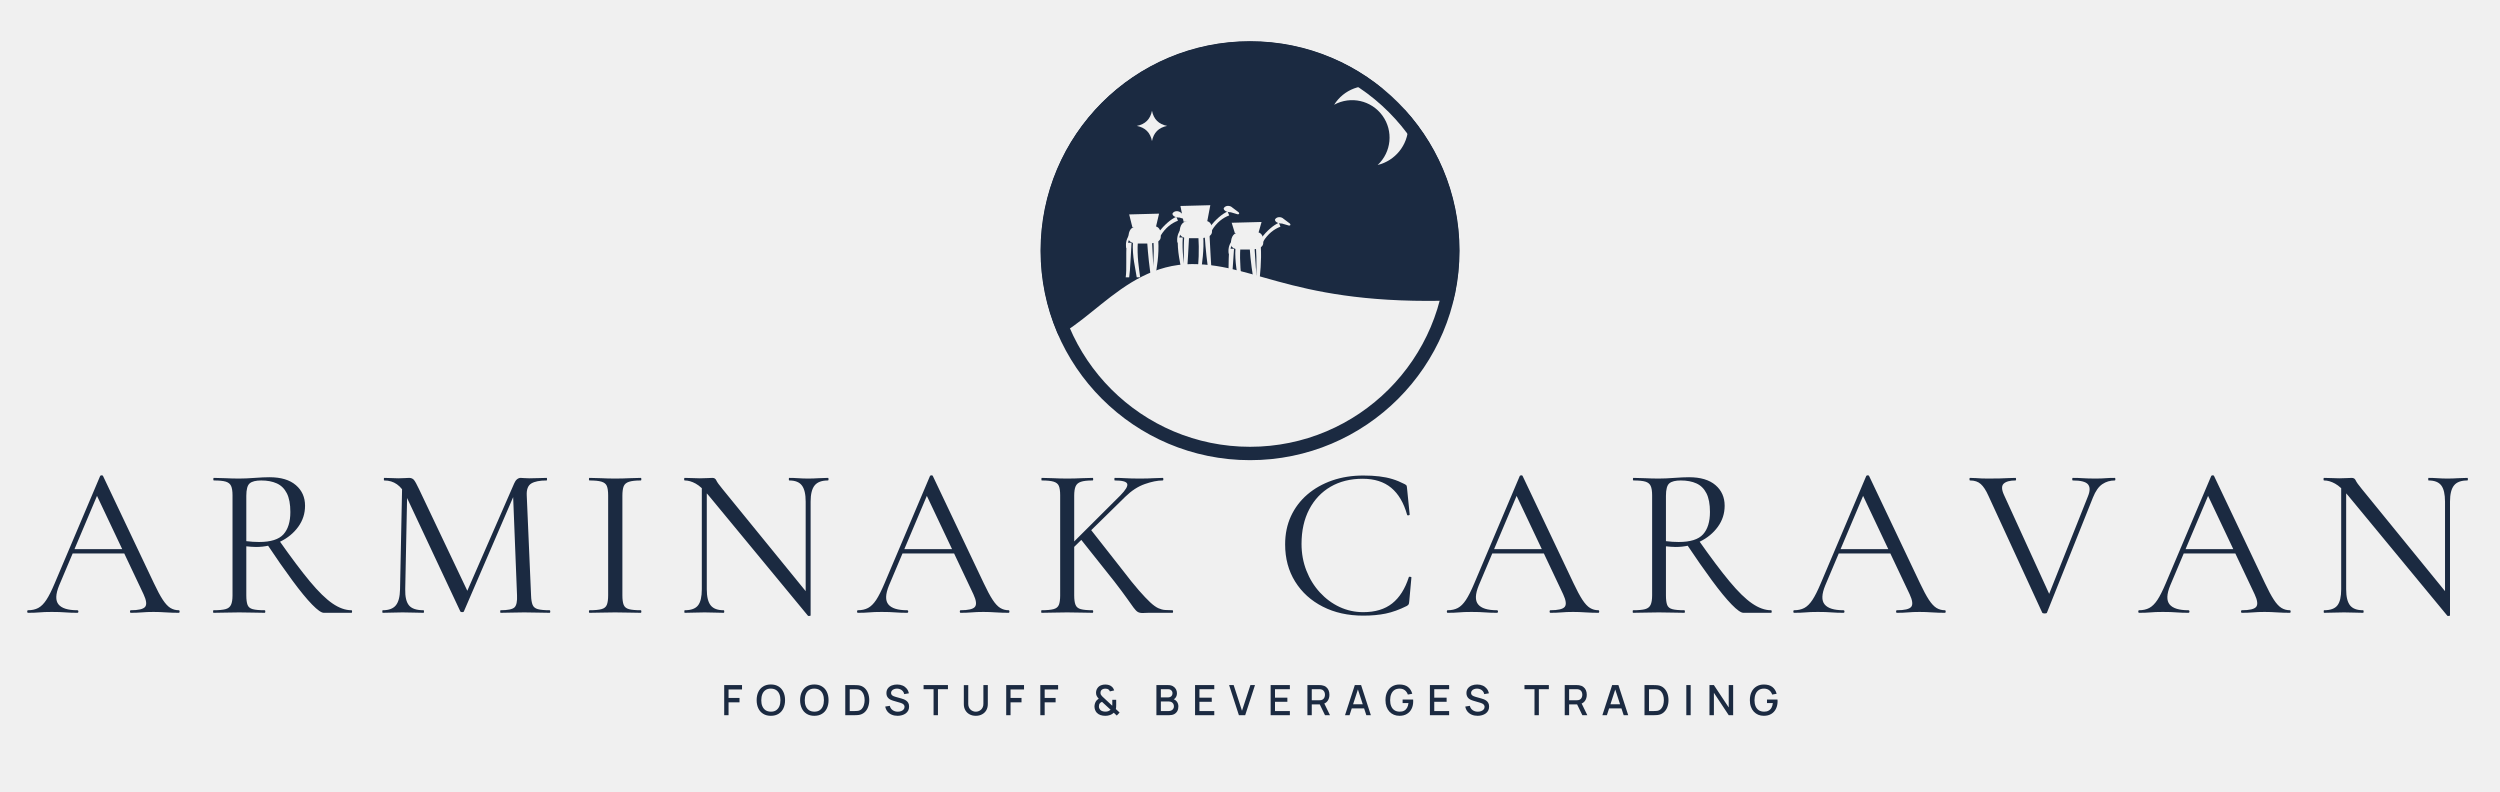
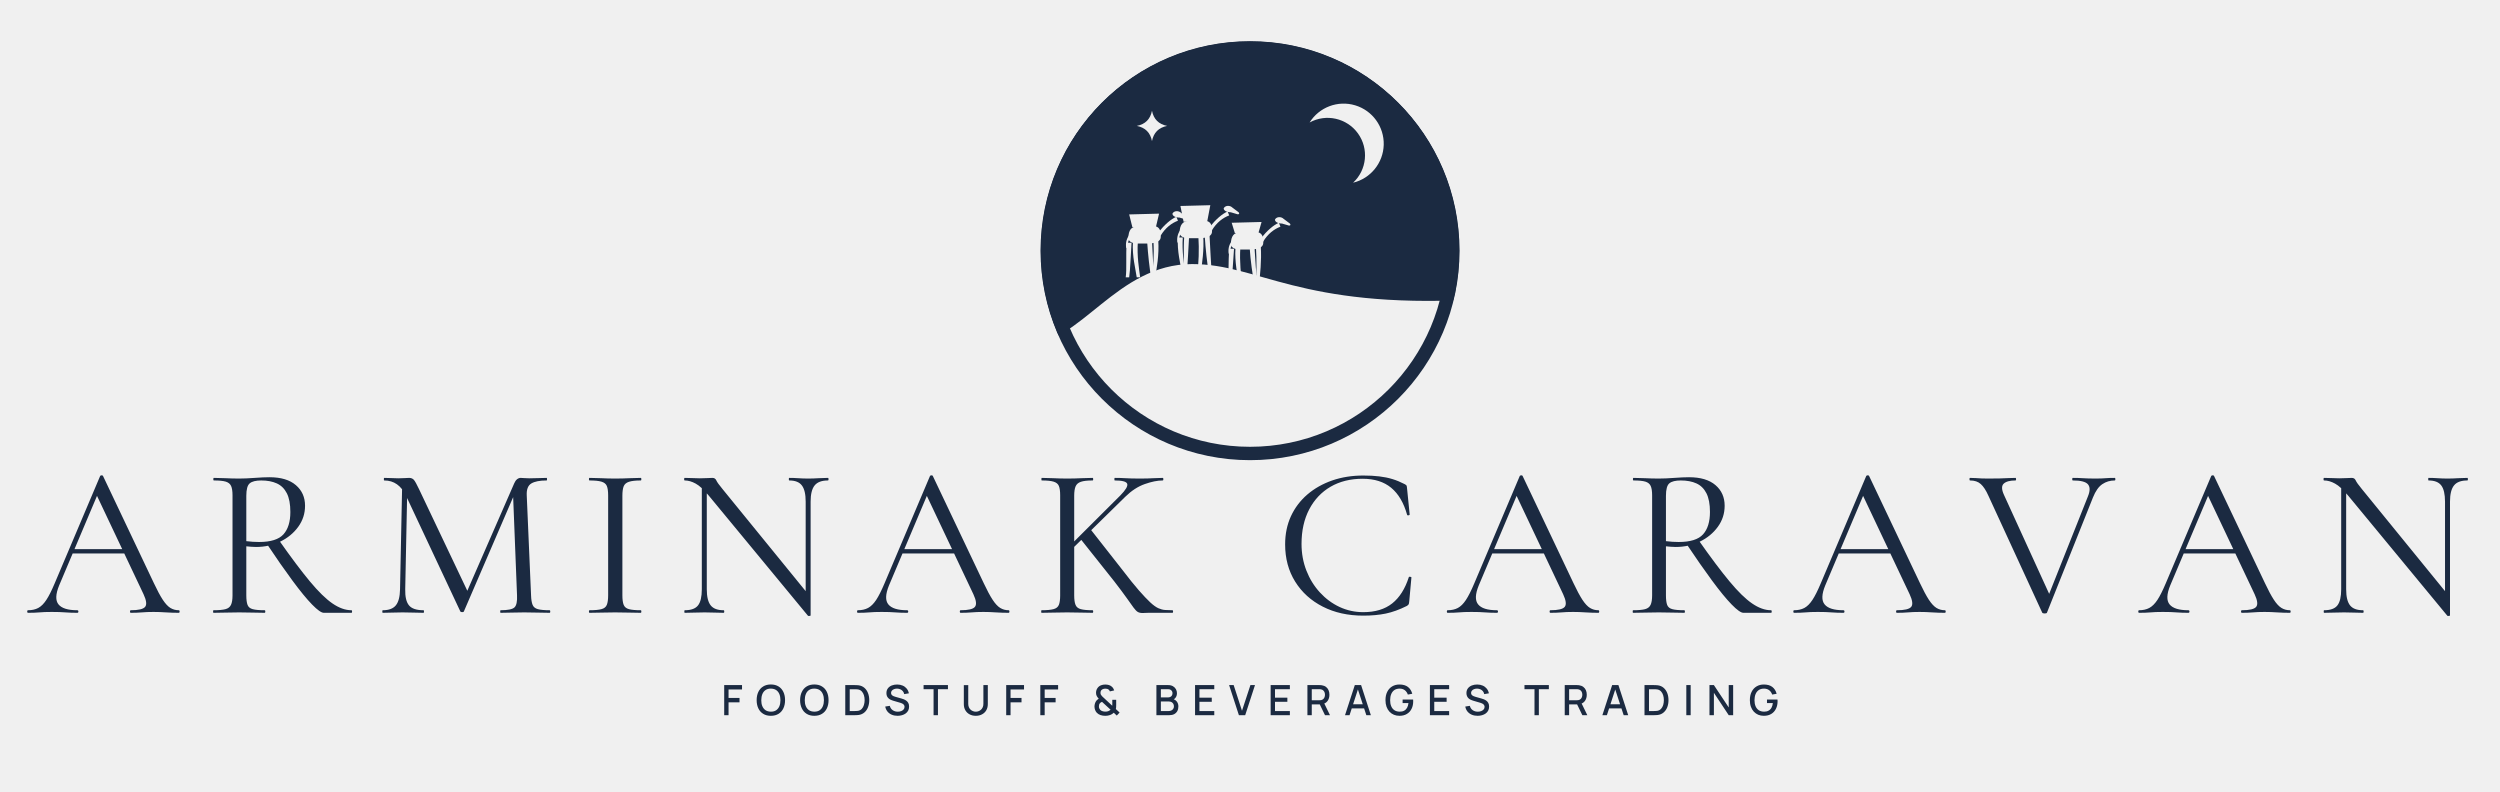
<svg xmlns="http://www.w3.org/2000/svg" viewBox="0 0 718.0 227.2" width="718.0" height="227.2" role="img" aria-label="ARMINAK CARAVAN">
  <g transform="translate(295.01 8.00) scale(1.28)">
    <g>
      <defs>
        <mask id="skcc2navy">
          <circle cx="50" cy="50" r="47.0" fill="#fff" />
          <path d="M 0 71 C 12 71 20 53 37 53 C 52 53 61 63 100 61 L 100 100 L 0 100 Z" fill="#000" />
          <g transform="translate(22.00 55.98) scale(0.17647) translate(-24.0 0)">
            <path d="M 40.0,-45.0 C 38.8,-27.0 41.5,-10.8 43.0,0 L 38.6,0 C 37.1,-10.8 32.6,-27.0 33.8,-45.0 Z" fill="#000" />
            <path d="M 32.0,-44.0 C 30.8,-26.4 30.5,-10.6 29.0,0 L 24.6,0 C 26.1,-10.6 24.6,-26.4 25.8,-44.0 Z" fill="#000" />
            <path d="M 66.0,-47.0 C 67.2,-28.2 64.0,-11.3 62.0,0 L 57.6,0 C 59.6,-11.3 61.0,-28.2 59.8,-47.0 Z" fill="#000" />
            <path d="M 58.0,-46.0 C 59.2,-27.6 59.5,-11.0 61.0,0 L 56.6,0 C 55.1,-11.0 53.0,-27.6 51.8,-46.0 Z" fill="#000" />
            <path d="M 30,-55 C 26,-50 24.5,-45 25,-39 C 25,-36.5 27.5,-36.5 27.5,-39 C 27,-44 28,-48 32,-52 Z" fill="#000" />
            <path d="M 28,-50 C 28,-60 32,-65 40,-65 L 62,-65 C 68,-64 70,-58 69,-50 C 68,-45 61,-43 52,-43 L 40,-43 C 32,-43 28,-46 28,-50 Z" fill="#000" />
            <path d="M 66,-57 C 74,-67 82,-74 89,-77 L 91,-72 C 83,-69 75,-63 69,-53 Z" fill="#000" />
            <path d="M 84,-81 C 86,-85 92,-85 95,-82 L 103,-76 C 104.5,-74.5 103.5,-73 101.5,-73.5 L 93,-76 C 88,-76 84,-78 84,-81 Z" fill="#000" />
            <path d="M 33,-64 L 29,-80 L 67,-81 L 63,-64 Z" fill="#000" />
          </g>
          <g transform="translate(33.50 54.79) scale(0.17647) translate(-24.0 0)">
            <path d="M 40.0,-45.0 C 38.8,-27.0 38.5,-10.8 37.0,0 L 32.6,0 C 34.1,-10.8 32.6,-27.0 33.8,-45.0 Z" fill="#000" />
            <path d="M 32.0,-44.0 C 30.8,-26.4 33.5,-10.6 35.0,0 L 30.6,0 C 29.1,-10.6 24.6,-26.4 25.8,-44.0 Z" fill="#000" />
            <path d="M 66.0,-47.0 C 67.2,-28.2 67.5,-11.3 69.0,0 L 64.6,0 C 63.1,-11.3 61.0,-28.2 59.8,-47.0 Z" fill="#000" />
            <path d="M 58.0,-46.0 C 59.2,-27.6 56.5,-11.0 55.0,0 L 50.6,0 C 52.1,-11.0 53.0,-27.6 51.8,-46.0 Z" fill="#000" />
            <path d="M 30,-55 C 26,-50 24.5,-45 25,-39 C 25,-36.5 27.5,-36.5 27.5,-39 C 27,-44 28,-48 32,-52 Z" fill="#000" />
            <path d="M 28,-50 C 28,-60 32,-65 40,-65 L 62,-65 C 68,-64 70,-58 69,-50 C 68,-45 61,-43 52,-43 L 40,-43 C 32,-43 28,-46 28,-50 Z" fill="#000" />
            <path d="M 66,-57 C 74,-67 82,-74 89,-77 L 91,-72 C 83,-69 75,-63 69,-53 Z" fill="#000" />
            <path d="M 84,-81 C 86,-85 92,-85 95,-82 L 103,-76 C 104.5,-74.5 103.5,-73 101.5,-73.5 L 93,-76 C 88,-76 84,-78 84,-81 Z" fill="#000" />
            <path d="M 33,-64 L 29,-84 L 67,-85 L 63,-64 Z" fill="#000" />
          </g>
          <g transform="translate(45.00 57.32) scale(0.17647) translate(-24.0 0)">
            <path d="M 40.0,-45.0 C 38.8,-27.0 41.0,-10.8 42.0,0 L 37.6,0 C 36.6,-10.8 32.6,-27.0 33.8,-45.0 Z" fill="#000" />
            <path d="M 32.0,-44.0 C 30.8,-26.4 30.0,-10.6 28.0,0 L 23.6,0 C 25.6,-10.6 24.6,-26.4 25.8,-44.0 Z" fill="#000" />
            <path d="M 66.0,-47.0 C 67.2,-28.2 65.0,-11.3 64.0,0 L 59.6,0 C 60.6,-11.3 61.0,-28.2 59.8,-47.0 Z" fill="#000" />
            <path d="M 58.0,-46.0 C 59.2,-27.6 60.0,-11.0 62.0,0 L 57.6,0 C 55.6,-11.0 53.0,-27.6 51.8,-46.0 Z" fill="#000" />
            <path d="M 30,-55 C 26,-50 24.5,-45 25,-39 C 25,-36.5 27.5,-36.5 27.5,-39 C 27,-44 28,-48 32,-52 Z" fill="#000" />
            <path d="M 28,-50 C 28,-60 32,-65 40,-65 L 62,-65 C 68,-64 70,-58 69,-50 C 68,-45 61,-43 52,-43 L 40,-43 C 32,-43 28,-46 28,-50 Z" fill="#000" />
            <path d="M 66,-57 C 74,-67 82,-74 89,-77 L 91,-72 C 83,-69 75,-63 69,-53 Z" fill="#000" />
            <path d="M 84,-81 C 86,-85 92,-85 95,-82 L 103,-76 C 104.5,-74.5 103.5,-73 101.5,-73.5 L 93,-76 C 88,-76 84,-78 84,-81 Z" fill="#000" />
            <path d="M 33,-64 L 29,-77 L 67,-78 L 63,-64 Z" fill="#000" />
          </g>
-           <path d="M 78.633 30.769 A 9.0 9.0 0 1 0 68.873 17.255 A 8.4 8.4 0 0 1 78.633 30.769 Z" fill="#000" />
+           <path d="M 63.367 21.231 A 9.0 9.0 0 1 1 73.127 34.745 A 8.4 8.4 0 0 0 63.367 21.231 Z" fill="#000" />
          <path d="M 28.00 18.60 Q 28.56 21.44 31.40 22.00 Q 28.56 22.56 28.00 25.40 Q 27.44 22.56 24.60 22.00 Q 27.44 21.44 28.00 18.60 Z" fill="#000" />
        </mask>
      </defs>
      <circle cx="50" cy="50" r="47.0" fill="#1B2A41" mask="url(#skcc2navy)" />
      <circle cx="50" cy="50" r="45.5" fill="none" stroke="#1B2A41" stroke-width="3.0" />
    </g>
  </g>
  <path d="M20.03 158.95 20.65 157.71H37.08L37.51 158.95ZM51.34 175.26Q51.59 175.26 51.59 175.63Q51.59 176 51.34 176Q49.54 176 47.68 175.88Q45.82 175.75 44.08 175.75Q42.16 175.75 40.74 175.88Q39.31 176 37.57 176Q37.33 176 37.33 175.63Q37.33 175.26 37.57 175.26Q40.86 175.26 41.67 174.3Q42.47 173.33 41.23 170.67L27.47 141.59L29.02 139.67L16.99 168.13Q15.44 171.91 16.8 173.58Q18.17 175.26 22.2 175.26Q22.51 175.26 22.51 175.63Q22.51 176 22.2 176Q20.34 176 18.79 175.88Q17.24 175.75 14.88 175.75Q12.65 175.75 11.32 175.88Q9.98 176 8.06 176Q7.81 176 7.81 175.63Q7.81 175.26 8.06 175.26Q9.74 175.26 10.98 174.61Q12.22 173.95 13.3 172.31Q14.39 170.67 15.69 167.57L28.77 136.69Q28.89 136.51 29.2 136.51Q29.51 136.51 29.58 136.69L44.21 167.51Q45.63 170.54 46.75 172.25Q47.87 173.95 48.95 174.61Q50.04 175.26 51.34 175.26ZM93 176Q91.95 176 89.62 173.61Q87.3 171.23 83.98 166.73Q80.66 162.24 76.57 156.1L80.04 155.04Q85.31 162.55 89 166.98Q92.69 171.41 95.51 173.33Q98.33 175.26 100.94 175.26Q101.12 175.26 101.12 175.63Q101.12 176 100.94 176Q97.84 176 95.88 176Q93.93 176 93 176ZM77.38 137.06Q82.34 137.06 84.97 139.33Q87.61 141.59 87.61 145.25Q87.61 148.6 85.66 151.29Q83.7 153.99 80.51 155.54Q77.32 157.09 73.53 157.09Q72.91 157.09 72.14 157.03Q71.36 156.97 70.74 156.9V170.98Q70.74 172.78 71.09 173.71Q71.43 174.64 72.57 174.95Q73.72 175.26 76.01 175.26Q76.2 175.26 76.2 175.63Q76.2 176 76.01 176Q74.53 176 72.7 175.94Q70.87 175.88 68.7 175.88Q66.65 175.88 64.76 175.94Q62.87 176 61.32 176Q61.2 176 61.2 175.63Q61.2 175.26 61.32 175.26Q63.61 175.26 64.76 174.95Q65.91 174.64 66.34 173.71Q66.78 172.78 66.78 170.98V142.27Q66.78 140.47 66.37 139.57Q65.97 138.68 64.85 138.33Q63.74 137.99 61.44 137.99Q61.26 137.99 61.26 137.62Q61.26 137.25 61.44 137.25Q62.93 137.25 64.79 137.34Q66.65 137.44 68.7 137.44Q70.62 137.44 73.13 137.25Q75.64 137.06 77.38 137.06ZM83.39 147.05Q83.39 143.64 82.37 141.65Q81.35 139.67 79.49 138.83Q77.63 137.99 75.02 137.99Q72.73 137.99 71.74 138.8Q70.74 139.61 70.74 142.4V155.42Q71.61 155.54 72.6 155.6Q73.6 155.66 74.4 155.66Q79.42 155.66 81.41 153.46Q83.39 151.26 83.39 147.05ZM114.89 169.24 115.51 138.68 117 138.8 116.38 169.24Q116.31 172.47 117.46 173.86Q118.61 175.26 121.65 175.26Q121.77 175.26 121.77 175.63Q121.77 176 121.65 176Q120.28 176 118.83 175.94Q117.37 175.88 115.63 175.88Q114.02 175.88 112.59 175.94Q111.17 176 109.93 176Q109.8 176 109.8 175.63Q109.8 175.26 109.93 175.26Q112.53 175.26 113.68 173.86Q114.83 172.47 114.89 169.24ZM157.85 175.26Q158.04 175.26 158.04 175.63Q158.04 176 157.85 176Q156.37 176 154.48 175.94Q152.58 175.88 150.54 175.88Q148.55 175.88 146.85 175.94Q145.14 176 143.78 176Q143.66 176 143.66 175.63Q143.66 175.26 143.78 175.26Q146.88 175.26 147.75 174.45Q148.62 173.64 148.49 170.98L147.31 141.03L149.36 138.18L133.24 175.57Q133.18 175.81 132.74 175.81Q132.31 175.81 132.19 175.57L116.62 142.4Q114.52 137.99 110.36 137.99Q110.24 137.99 110.24 137.62Q110.24 137.25 110.36 137.25Q111.35 137.25 112.5 137.31Q113.65 137.37 114.39 137.37Q115.38 137.37 116.22 137.31Q117.06 137.25 117.49 137.25Q118.36 137.25 118.86 137.81Q119.35 138.37 120.34 140.47L134.48 170.23L132.56 173.46L147.69 138.8Q148 138.06 148.49 137.65Q148.99 137.25 149.55 137.25Q149.92 137.25 150.54 137.31Q151.16 137.37 152.03 137.37Q153.7 137.37 154.75 137.31Q155.81 137.25 156.99 137.25Q157.11 137.25 157.11 137.62Q157.11 137.99 156.99 137.99Q154.01 137.99 152.58 138.86Q151.16 139.73 151.28 142.27L152.52 170.98Q152.58 172.78 152.96 173.71Q153.33 174.64 154.48 174.95Q155.62 175.26 157.85 175.26ZM178.75 170.98Q178.75 172.78 179.12 173.71Q179.49 174.64 180.64 174.95Q181.79 175.26 184.02 175.26Q184.2 175.26 184.2 175.63Q184.2 176 184.02 176Q182.53 176 180.7 175.94Q178.87 175.88 176.64 175.88Q174.59 175.88 172.7 175.94Q170.81 176 169.32 176Q169.14 176 169.14 175.63Q169.14 175.26 169.32 175.26Q171.56 175.26 172.73 174.95Q173.91 174.64 174.28 173.71Q174.66 172.78 174.66 170.98V142.27Q174.66 140.47 174.28 139.57Q173.91 138.68 172.73 138.33Q171.56 137.99 169.32 137.99Q169.14 137.99 169.14 137.62Q169.14 137.25 169.32 137.25Q170.81 137.25 172.7 137.34Q174.59 137.44 176.64 137.44Q178.87 137.44 180.73 137.34Q182.59 137.25 184.02 137.25Q184.2 137.25 184.2 137.62Q184.2 137.99 184.02 137.99Q181.79 137.99 180.64 138.37Q179.49 138.74 179.12 139.67Q178.75 140.6 178.75 142.4ZM201.56 169.24V138.68L202.99 138.8V169.24Q202.99 172.47 204.11 173.86Q205.22 175.26 207.83 175.26Q208.01 175.26 208.01 175.63Q208.01 176 207.83 176Q206.59 176 205.28 175.94Q203.98 175.88 202.37 175.88Q200.82 175.88 199.39 175.94Q197.97 176 196.67 176Q196.54 176 196.54 175.63Q196.54 175.26 196.67 175.26Q199.39 175.26 200.48 173.86Q201.56 172.47 201.56 169.24ZM232.81 176.74Q232.81 176.87 232.5 176.9Q232.19 176.93 232.07 176.87L203.55 142.33Q201.44 139.79 199.8 138.89Q198.15 137.99 196.67 137.99Q196.48 137.99 196.48 137.62Q196.48 137.25 196.67 137.25Q197.78 137.25 198.93 137.31Q200.08 137.37 201.01 137.37Q202.12 137.37 203.11 137.31Q204.11 137.25 204.6 137.25Q205.41 137.25 205.72 137.96Q206.03 138.68 207.52 140.47L232.32 170.92ZM232.81 144.07V176.74L231.39 174.82V144.07Q231.39 140.85 230.3 139.42Q229.22 137.99 226.67 137.99Q226.55 137.99 226.55 137.62Q226.55 137.25 226.67 137.25Q227.91 137.25 229.25 137.34Q230.58 137.44 232.13 137.44Q233.62 137.44 235.07 137.34Q236.53 137.25 237.77 137.25Q237.96 137.25 237.96 137.62Q237.96 137.99 237.77 137.99Q235.11 137.99 233.96 139.42Q232.81 140.85 232.81 144.07ZM258.36 158.95 258.98 157.71H275.41L275.84 158.95ZM289.67 175.26Q289.91 175.26 289.91 175.63Q289.91 176 289.67 176Q287.87 176 286.01 175.88Q284.15 175.75 282.41 175.75Q280.49 175.75 279.06 175.88Q277.64 176 275.9 176Q275.65 176 275.65 175.63Q275.65 175.26 275.9 175.26Q279.19 175.26 279.99 174.3Q280.8 173.33 279.56 170.67L265.8 141.59L267.35 139.67L255.32 168.13Q253.77 171.91 255.13 173.58Q256.5 175.26 260.53 175.26Q260.84 175.26 260.84 175.63Q260.84 176 260.53 176Q258.67 176 257.12 175.88Q255.57 175.75 253.21 175.75Q250.98 175.75 249.65 175.88Q248.31 176 246.39 176Q246.14 176 246.14 175.63Q246.14 175.26 246.39 175.26Q248.06 175.26 249.3 174.61Q250.54 173.95 251.63 172.31Q252.71 170.67 254.02 167.57L267.1 136.69Q267.22 136.51 267.53 136.51Q267.84 136.51 267.9 136.69L282.54 167.51Q283.96 170.54 285.08 172.25Q286.19 173.95 287.28 174.61Q288.36 175.26 289.67 175.26ZM304.48 170.98V142.27Q304.48 140.47 304.11 139.57Q303.74 138.68 302.59 138.33Q301.45 137.99 299.21 137.99Q299.09 137.99 299.09 137.62Q299.09 137.25 299.21 137.25Q300.7 137.25 302.56 137.34Q304.42 137.44 306.47 137.44Q308.7 137.44 310.53 137.34Q312.36 137.25 313.78 137.25Q313.97 137.25 313.97 137.62Q313.97 137.99 313.78 137.99Q311.55 137.99 310.44 138.37Q309.32 138.74 308.92 139.67Q308.51 140.6 308.51 142.4V170.98Q308.51 172.78 308.89 173.71Q309.26 174.64 310.4 174.95Q311.55 175.26 313.78 175.26Q313.97 175.26 313.97 175.63Q313.97 176 313.78 176Q312.3 176 310.5 175.94Q308.7 175.88 306.47 175.88Q304.42 175.88 302.53 175.94Q300.64 176 299.15 176Q299.03 176 299.03 175.63Q299.03 175.26 299.15 175.26Q301.38 175.26 302.56 174.95Q303.74 174.64 304.11 173.71Q304.48 172.78 304.48 170.98ZM320.05 167.01 310.19 154.61 313.29 152.13 322.34 163.66Q325.13 167.32 327.08 169.55Q329.04 171.78 330.34 172.99Q331.64 174.2 332.66 174.67Q333.69 175.13 334.62 175.19Q335.55 175.26 336.72 175.26Q336.91 175.26 336.91 175.63Q336.91 176 336.72 176Q333.93 176 332.26 176Q330.59 176 329.78 176Q329.22 176 328.88 176.03Q328.54 176.06 328.17 176.06Q327.3 176.06 326.77 175.75Q326.25 175.44 325.56 174.51Q324.88 173.58 323.61 171.78Q322.34 169.99 320.05 167.01ZM305.79 158.21 321.78 142.27Q324.08 139.92 323.73 138.95Q323.39 137.99 320.17 137.99Q320.05 137.99 320.05 137.62Q320.05 137.25 320.17 137.25Q321.72 137.25 323.27 137.34Q324.82 137.44 327.36 137.44Q329.78 137.44 331.21 137.34Q332.63 137.25 333.93 137.25Q334.12 137.25 334.12 137.62Q334.12 137.99 333.93 137.99Q331.7 137.99 328.79 139.02Q325.87 140.04 323.21 142.64L307.34 158.21ZM391.53 136.57Q394.14 136.57 396.15 136.82Q398.17 137.06 399.9 137.59Q401.64 138.12 403.44 139.05Q403.87 139.3 403.96 139.45Q404.06 139.61 404.12 140.41L404.86 147.79Q404.86 147.91 404.55 148.01Q404.24 148.1 404.12 147.85Q402.69 142.71 399.56 140.1Q396.43 137.5 391.35 137.5Q386.08 137.5 382.14 139.79Q378.2 142.09 376 146.3Q373.8 150.52 373.8 156.22Q373.8 160.31 375.2 163.88Q376.59 167.44 379.07 170.14Q381.55 172.84 384.74 174.33Q387.94 175.81 391.53 175.81Q396.68 175.81 399.84 173.3Q403 170.79 404.61 165.77Q404.68 165.58 405.02 165.65Q405.36 165.71 405.36 165.83L404.74 172.65Q404.68 173.4 404.55 173.58Q404.43 173.77 404.06 174.02Q400.83 175.63 397.98 176.22Q395.13 176.81 391.53 176.81Q384.96 176.81 379.91 174.23Q374.85 171.66 371.97 167.04Q369.09 162.42 369.09 156.35Q369.09 151.88 370.76 148.25Q372.44 144.63 375.47 142.02Q378.51 139.42 382.6 137.99Q386.7 136.57 391.53 136.57ZM427.74 158.95 428.36 157.71H444.79L445.22 158.95ZM459.05 175.26Q459.3 175.26 459.3 175.63Q459.3 176 459.05 176Q457.25 176 455.39 175.88Q453.53 175.75 451.8 175.75Q449.87 175.75 448.45 175.88Q447.02 176 445.29 176Q445.04 176 445.04 175.63Q445.04 175.26 445.29 175.26Q448.57 175.26 449.38 174.3Q450.18 173.33 448.94 170.67L435.18 141.59L436.73 139.67L424.7 168.13Q423.15 171.91 424.52 173.58Q425.88 175.26 429.91 175.26Q430.22 175.26 430.22 175.63Q430.22 176 429.91 176Q428.05 176 426.5 175.88Q424.95 175.75 422.59 175.75Q420.36 175.75 419.03 175.88Q417.7 176 415.77 176Q415.53 176 415.53 175.63Q415.53 175.26 415.77 175.26Q417.45 175.26 418.69 174.61Q419.93 173.95 421.01 172.31Q422.1 170.67 423.4 167.57L436.48 136.69Q436.61 136.51 436.92 136.51Q437.23 136.51 437.29 136.69L451.92 167.51Q453.35 170.54 454.46 172.25Q455.58 173.95 456.66 174.61Q457.75 175.26 459.05 175.26ZM500.71 176Q499.66 176 497.33 173.61Q495.01 171.23 491.69 166.73Q488.38 162.24 484.28 156.1L487.76 155.04Q493.03 162.55 496.72 166.98Q500.4 171.41 503.23 173.33Q506.05 175.26 508.65 175.26Q508.84 175.26 508.84 175.63Q508.84 176 508.65 176Q505.55 176 503.6 176Q501.64 176 500.71 176ZM485.09 137.06Q490.05 137.06 492.69 139.33Q495.32 141.59 495.32 145.25Q495.32 148.6 493.37 151.29Q491.41 153.99 488.22 155.54Q485.03 157.09 481.25 157.09Q480.63 157.09 479.85 157.03Q479.08 156.97 478.46 156.9V170.98Q478.46 172.78 478.8 173.71Q479.14 174.64 480.28 174.95Q481.43 175.26 483.73 175.26Q483.91 175.26 483.91 175.63Q483.91 176 483.73 176Q482.24 176 480.41 175.94Q478.58 175.88 476.41 175.88Q474.36 175.88 472.47 175.94Q470.58 176 469.03 176Q468.91 176 468.91 175.63Q468.91 175.26 469.03 175.26Q471.33 175.26 472.47 174.95Q473.62 174.64 474.05 173.71Q474.49 172.78 474.49 170.98V142.27Q474.49 140.47 474.08 139.57Q473.68 138.68 472.57 138.33Q471.45 137.99 469.16 137.99Q468.97 137.99 468.97 137.62Q468.97 137.25 469.16 137.25Q470.64 137.25 472.5 137.34Q474.36 137.44 476.41 137.44Q478.33 137.44 480.84 137.25Q483.35 137.06 485.09 137.06ZM491.1 147.05Q491.1 143.64 490.08 141.65Q489.06 139.67 487.2 138.83Q485.34 137.99 482.73 137.99Q480.44 137.99 479.45 138.8Q478.46 139.61 478.46 142.4V155.42Q479.32 155.54 480.32 155.6Q481.31 155.66 482.11 155.66Q487.14 155.66 489.12 153.46Q491.1 151.26 491.1 147.05ZM527.25 158.95 527.87 157.71H544.3L544.73 158.95ZM558.56 175.26Q558.81 175.26 558.81 175.63Q558.81 176 558.56 176Q556.76 176 554.9 175.88Q553.04 175.75 551.31 175.75Q549.38 175.75 547.96 175.88Q546.53 176 544.8 176Q544.55 176 544.55 175.63Q544.55 175.26 544.8 175.26Q548.08 175.26 548.89 174.3Q549.69 173.33 548.45 170.67L534.69 141.59L536.24 139.67L524.21 168.13Q522.66 171.91 524.03 173.58Q525.39 175.26 529.42 175.26Q529.73 175.26 529.73 175.63Q529.73 176 529.42 176Q527.56 176 526.01 175.88Q524.46 175.75 522.1 175.75Q519.87 175.75 518.54 175.88Q517.21 176 515.28 176Q515.04 176 515.04 175.63Q515.04 175.26 515.28 175.26Q516.96 175.26 518.2 174.61Q519.44 173.95 520.52 172.31Q521.61 170.67 522.91 167.57L535.99 136.69Q536.12 136.51 536.43 136.51Q536.74 136.51 536.8 136.69L551.43 167.51Q552.86 170.54 553.97 172.25Q555.09 173.95 556.17 174.61Q557.26 175.26 558.56 175.26ZM607.35 137.25Q607.54 137.25 607.54 137.62Q607.54 137.99 607.35 137.99Q605.37 137.99 603.79 139.05Q602.21 140.1 601.09 142.89L587.89 175.94Q587.82 176.19 587.23 176.19Q586.65 176.19 586.52 175.94L571.08 142.4Q570.03 140.04 568.88 139.02Q567.74 137.99 565.81 137.99Q565.63 137.99 565.63 137.62Q565.63 137.25 565.81 137.25Q566.68 137.25 567.49 137.31Q568.29 137.37 569.16 137.41Q570.03 137.44 570.96 137.44Q572.82 137.44 574.25 137.41Q575.67 137.37 576.79 137.31Q577.9 137.25 578.83 137.25Q579.02 137.25 579.02 137.62Q579.02 137.99 578.83 137.99Q576.42 137.99 575.45 138.92Q574.49 139.85 575.55 142.15L588.94 171.47L587.02 174.33L599.67 142.52Q600.6 140.23 599.67 139.11Q598.74 137.99 595.33 137.99Q595.14 137.99 595.14 137.62Q595.14 137.25 595.33 137.25Q596.88 137.25 598.24 137.34Q599.6 137.44 601.84 137.44Q603.63 137.44 604.72 137.34Q605.8 137.25 607.35 137.25ZM626.33 158.95 626.95 157.71H643.38L643.81 158.95ZM657.64 175.26Q657.88 175.26 657.88 175.63Q657.88 176 657.64 176Q655.84 176 653.98 175.88Q652.12 175.75 650.38 175.75Q648.46 175.75 647.03 175.88Q645.61 176 643.87 176Q643.62 176 643.62 175.63Q643.62 175.26 643.87 175.26Q647.16 175.26 647.96 174.3Q648.77 173.33 647.53 170.67L633.77 141.59L635.32 139.67L623.29 168.13Q621.74 171.91 623.1 173.58Q624.47 175.26 628.5 175.26Q628.81 175.26 628.81 175.63Q628.81 176 628.5 176Q626.64 176 625.09 175.88Q623.54 175.75 621.18 175.75Q618.95 175.75 617.62 175.88Q616.28 176 614.36 176Q614.11 176 614.11 175.63Q614.11 175.26 614.36 175.26Q616.03 175.26 617.27 174.61Q618.51 173.95 619.6 172.31Q620.68 170.67 621.99 167.57L635.07 136.69Q635.19 136.51 635.5 136.51Q635.81 136.51 635.87 136.69L650.51 167.51Q651.93 170.54 653.05 172.25Q654.16 173.95 655.25 174.61Q656.33 175.26 657.64 175.26ZM672.39 169.24V138.68L673.82 138.8V169.24Q673.82 172.47 674.93 173.86Q676.05 175.26 678.65 175.26Q678.84 175.26 678.84 175.63Q678.84 176 678.65 176Q677.41 176 676.11 175.94Q674.81 175.88 673.2 175.88Q671.65 175.88 670.22 175.94Q668.8 176 667.49 176Q667.37 176 667.37 175.63Q667.37 175.26 667.49 175.26Q670.22 175.26 671.31 173.86Q672.39 172.47 672.39 169.24ZM703.64 176.74Q703.64 176.87 703.33 176.9Q703.02 176.93 702.9 176.87L674.38 142.33Q672.27 139.79 670.62 138.89Q668.98 137.99 667.49 137.99Q667.31 137.99 667.31 137.62Q667.31 137.25 667.49 137.25Q668.61 137.25 669.76 137.31Q670.9 137.37 671.83 137.37Q672.95 137.37 673.94 137.31Q674.93 137.25 675.43 137.25Q676.24 137.25 676.55 137.96Q676.86 138.68 678.34 140.47L703.14 170.92ZM703.64 144.07V176.74L702.21 174.82V144.07Q702.21 140.85 701.13 139.42Q700.04 137.99 697.5 137.99Q697.38 137.99 697.38 137.62Q697.38 137.25 697.5 137.25Q698.74 137.25 700.08 137.34Q701.41 137.44 702.96 137.44Q704.45 137.44 705.9 137.34Q707.36 137.25 708.6 137.25Q708.79 137.25 708.79 137.62Q708.79 137.99 708.6 137.99Q705.93 137.99 704.79 139.42Q703.64 140.85 703.64 144.07Z" fill="#1B2A41" />
  <path d="M207.99 205.4V196.76H213.11V198.01H209.24V200.45H212.39V201.71H209.24V205.4ZM221.39 205.58Q220.1 205.58 219.19 205.01Q218.27 204.45 217.79 203.43Q217.31 202.42 217.31 201.08Q217.31 199.74 217.79 198.73Q218.27 197.71 219.19 197.15Q220.1 196.58 221.39 196.58Q222.68 196.58 223.6 197.15Q224.51 197.71 224.99 198.73Q225.47 199.74 225.47 201.08Q225.47 202.42 224.99 203.43Q224.51 204.45 223.6 205.01Q222.68 205.58 221.39 205.58ZM221.39 204.39Q222.31 204.4 222.92 203.98Q223.53 203.56 223.84 202.82Q224.14 202.07 224.14 201.08Q224.14 200.09 223.84 199.35Q223.53 198.61 222.92 198.19Q222.31 197.78 221.39 197.77Q220.48 197.76 219.87 198.18Q219.26 198.59 218.95 199.34Q218.65 200.09 218.64 201.08Q218.63 202.07 218.94 202.81Q219.25 203.55 219.86 203.97Q220.48 204.38 221.39 204.39ZM233.88 205.58Q232.58 205.58 231.67 205.01Q230.76 204.45 230.28 203.43Q229.79 202.42 229.79 201.08Q229.79 199.74 230.28 198.73Q230.76 197.71 231.67 197.15Q232.58 196.58 233.88 196.58Q235.17 196.58 236.08 197.15Q237 197.71 237.48 198.73Q237.96 199.74 237.96 201.08Q237.96 202.42 237.48 203.43Q237 204.45 236.08 205.01Q235.17 205.58 233.88 205.58ZM233.88 204.39Q234.8 204.4 235.41 203.98Q236.02 203.56 236.32 202.82Q236.63 202.07 236.63 201.08Q236.63 200.09 236.32 199.35Q236.02 198.61 235.41 198.19Q234.8 197.78 233.88 197.77Q232.96 197.76 232.35 198.18Q231.74 198.59 231.44 199.34Q231.13 200.09 231.13 201.08Q231.12 202.07 231.43 202.81Q231.73 203.55 232.35 203.97Q232.96 204.38 233.88 204.39ZM242.76 205.4V196.76H245.47Q245.59 196.76 245.91 196.77Q246.24 196.77 246.54 196.81Q247.55 196.94 248.25 197.54Q248.94 198.14 249.29 199.06Q249.65 199.98 249.65 201.08Q249.65 202.18 249.29 203.11Q248.94 204.03 248.25 204.62Q247.55 205.22 246.54 205.35Q246.24 205.39 245.91 205.39Q245.59 205.4 245.47 205.4ZM244.04 204.21H245.47Q245.67 204.21 245.95 204.19Q246.23 204.18 246.45 204.15Q247.11 204.02 247.52 203.57Q247.93 203.13 248.12 202.47Q248.32 201.82 248.32 201.08Q248.32 200.32 248.12 199.67Q247.92 199.02 247.51 198.58Q247.1 198.13 246.45 198.01Q246.23 197.97 245.95 197.96Q245.66 197.95 245.47 197.95H244.04ZM257.78 205.58Q256.85 205.58 256.1 205.26Q255.35 204.94 254.87 204.34Q254.39 203.74 254.24 202.92L255.55 202.72Q255.75 203.52 256.38 203.96Q257.01 204.4 257.85 204.4Q258.37 204.4 258.81 204.23Q259.25 204.07 259.51 203.76Q259.78 203.45 259.78 203.02Q259.78 202.78 259.7 202.6Q259.62 202.42 259.48 202.29Q259.34 202.15 259.14 202.06Q258.94 201.96 258.7 201.88L256.48 201.23Q256.16 201.13 255.82 200.98Q255.49 200.83 255.21 200.58Q254.93 200.33 254.75 199.96Q254.58 199.59 254.58 199.06Q254.58 198.27 254.99 197.71Q255.4 197.16 256.1 196.87Q256.81 196.59 257.68 196.59Q258.55 196.6 259.25 196.9Q259.94 197.2 260.4 197.76Q260.86 198.32 261.03 199.12L259.69 199.35Q259.6 198.86 259.3 198.51Q259.01 198.16 258.58 197.97Q258.16 197.78 257.66 197.77Q257.18 197.76 256.78 197.92Q256.38 198.07 256.14 198.36Q255.91 198.64 255.91 199Q255.91 199.36 256.12 199.59Q256.33 199.81 256.63 199.94Q256.94 200.07 257.25 200.15L258.85 200.6Q259.15 200.68 259.53 200.82Q259.91 200.97 260.26 201.22Q260.62 201.47 260.86 201.89Q261.09 202.3 261.09 202.93Q261.09 203.59 260.83 204.08Q260.56 204.58 260.1 204.91Q259.64 205.24 259.04 205.41Q258.44 205.58 257.78 205.58ZM268.12 205.4V197.94H265.25V196.76H272.25V197.94H269.38V205.4ZM280.25 205.58Q279.24 205.58 278.46 205.16Q277.69 204.75 277.25 203.99Q276.81 203.24 276.81 202.22V196.77L278.08 196.76V202.15Q278.08 202.71 278.27 203.13Q278.45 203.55 278.77 203.83Q279.08 204.11 279.46 204.25Q279.85 204.4 280.25 204.4Q280.66 204.4 281.05 204.25Q281.44 204.1 281.75 203.82Q282.06 203.54 282.24 203.12Q282.43 202.7 282.43 202.15V196.76H283.7V202.22Q283.7 203.23 283.26 203.99Q282.82 204.75 282.04 205.16Q281.27 205.58 280.25 205.58ZM288.98 205.4V196.76H294.1V198.01H290.23V200.45H293.38V201.71H290.23V205.4ZM298.78 205.4V196.76H303.89V198.01H300.03V200.45H303.17V201.71H300.03V205.4ZM317.41 205.58Q316.69 205.58 316.06 205.37Q315.43 205.15 315 204.7Q314.67 204.33 314.51 203.89Q314.35 203.45 314.33 202.95Q314.33 202.47 314.48 202.01Q314.62 201.55 314.92 201.19Q315.06 201.02 315.23 200.9Q315.4 200.77 315.56 200.68Q315.18 200.26 314.98 199.88Q314.78 199.5 314.78 198.97Q314.78 198.24 315.17 197.66Q315.55 197.07 316.22 196.81Q316.52 196.69 316.84 196.64Q317.16 196.6 317.46 196.6Q318 196.6 318.5 196.75Q319.01 196.91 319.37 197.26Q319.6 197.47 319.75 197.74Q319.91 198 320 198.28L318.76 198.57Q318.66 198.28 318.43 198.08Q318.23 197.91 317.97 197.84Q317.71 197.78 317.45 197.78Q317.02 197.78 316.68 197.94Q316.37 198.09 316.21 198.35Q316.06 198.61 316.06 198.98Q316.06 199.3 316.17 199.5Q316.28 199.7 316.48 199.92Q316.59 200.04 316.75 200.19Q316.91 200.33 317.08 200.49L319.43 202.68Q319.44 202.54 319.45 202.39Q319.45 202.24 319.45 202.11L319.45 200.98H320.57V202.47Q320.57 202.84 320.55 203.15Q320.53 203.45 320.47 203.64L321.55 204.64L320.74 205.51L319.87 204.69Q319.6 204.96 319.25 205.15Q318.91 205.34 318.56 205.43Q318.27 205.52 317.99 205.55Q317.7 205.58 317.41 205.58ZM317.45 204.38Q317.69 204.38 317.89 204.35Q318.1 204.33 318.28 204.25Q318.53 204.15 318.69 204.04Q318.85 203.93 318.96 203.83L316.5 201.57Q316.31 201.64 316.15 201.74Q316 201.85 315.88 201.99Q315.74 202.16 315.67 202.39Q315.61 202.62 315.61 202.89Q315.61 203.17 315.7 203.41Q315.8 203.65 315.95 203.83Q316.19 204.12 316.62 204.25Q317.05 204.38 317.45 204.38ZM332.12 205.4V196.76H335.52Q336.34 196.76 336.9 197.1Q337.46 197.43 337.74 197.96Q338.02 198.49 338.02 199.08Q338.02 199.8 337.67 200.31Q337.32 200.82 336.73 201L336.71 200.71Q337.54 200.91 337.99 201.5Q338.43 202.09 338.43 202.88Q338.43 203.64 338.13 204.21Q337.82 204.77 337.25 205.09Q336.67 205.4 335.84 205.4ZM333.4 204.21H335.65Q336.08 204.21 336.42 204.04Q336.76 203.88 336.95 203.58Q337.15 203.28 337.15 202.86Q337.15 202.47 336.98 202.15Q336.8 201.84 336.48 201.65Q336.16 201.47 335.73 201.47H333.4ZM333.4 200.29H335.5Q335.85 200.29 336.13 200.15Q336.41 200.01 336.57 199.74Q336.74 199.47 336.74 199.09Q336.74 198.59 336.4 198.27Q336.07 197.94 335.5 197.94H333.4ZM343.22 205.4V196.76H348.74V197.94H344.48V200.37H348.02V201.55H344.48V204.22H348.74V205.4ZM355.81 205.4 353 196.76H354.31L356.7 204.13L359.12 196.76H360.43L357.62 205.4ZM364.93 205.4V196.76H370.45V197.94H366.18V200.37H369.73V201.55H366.18V204.22H370.45V205.4ZM375.49 205.4V196.76H378.98Q379.1 196.76 379.29 196.77Q379.48 196.78 379.64 196.81Q380.36 196.92 380.85 197.3Q381.33 197.68 381.57 198.25Q381.81 198.83 381.81 199.53Q381.81 200.56 381.28 201.31Q380.75 202.05 379.7 202.24L379.19 202.3H376.74V205.4ZM380.54 205.4 378.83 201.88 380.1 201.56 381.97 205.4ZM376.74 201.11H378.93Q379.05 201.11 379.2 201.1Q379.34 201.09 379.48 201.06Q379.86 200.97 380.09 200.72Q380.33 200.48 380.43 200.16Q380.53 199.84 380.53 199.53Q380.53 199.21 380.43 198.89Q380.33 198.58 380.09 198.34Q379.86 198.09 379.48 198Q379.34 197.97 379.2 197.95Q379.05 197.94 378.93 197.94H376.74ZM386.29 205.4 389.1 196.76H390.91L393.71 205.4H392.41L389.83 197.52H390.15L387.59 205.4ZM387.75 203.45V202.27H392.26V203.45ZM401.93 205.58Q401.06 205.58 400.33 205.28Q399.59 204.97 399.05 204.39Q398.51 203.81 398.21 202.98Q397.91 202.14 397.91 201.08Q397.91 199.68 398.42 198.68Q398.93 197.67 399.84 197.13Q400.75 196.59 401.93 196.59Q403.45 196.59 404.36 197.29Q405.27 198 405.6 199.25L404.33 199.48Q404.06 198.7 403.48 198.24Q402.89 197.78 402 197.77Q401.08 197.77 400.47 198.18Q399.86 198.6 399.56 199.34Q399.25 200.09 399.25 201.08Q399.24 202.07 399.55 202.81Q399.85 203.55 400.47 203.97Q401.08 204.38 402 204.39Q402.74 204.4 403.27 204.11Q403.8 203.83 404.11 203.28Q404.42 202.72 404.51 201.92H402.83V200.91H405.85Q405.86 201.02 405.86 201.2Q405.87 201.37 405.87 201.42Q405.87 202.62 405.41 203.56Q404.95 204.51 404.06 205.04Q403.18 205.58 401.93 205.58ZM410.67 205.4V196.76H416.19V197.94H411.92V200.37H415.47V201.55H411.92V204.22H416.19V205.4ZM424.36 205.58Q423.43 205.58 422.68 205.26Q421.94 204.94 421.45 204.34Q420.97 203.74 420.83 202.92L422.14 202.72Q422.33 203.52 422.96 203.96Q423.59 204.4 424.43 204.4Q424.96 204.4 425.39 204.23Q425.83 204.07 426.1 203.76Q426.37 203.45 426.37 203.02Q426.37 202.78 426.28 202.6Q426.2 202.42 426.06 202.29Q425.92 202.15 425.72 202.06Q425.52 201.96 425.28 201.88L423.07 201.23Q422.74 201.13 422.41 200.98Q422.07 200.83 421.79 200.58Q421.51 200.33 421.34 199.96Q421.16 199.59 421.16 199.06Q421.16 198.27 421.57 197.71Q421.99 197.16 422.69 196.87Q423.39 196.59 424.26 196.59Q425.14 196.6 425.83 196.9Q426.52 197.2 426.98 197.76Q427.44 198.32 427.61 199.12L426.27 199.35Q426.18 198.86 425.89 198.51Q425.59 198.16 425.17 197.97Q424.74 197.78 424.24 197.77Q423.76 197.76 423.36 197.92Q422.96 198.07 422.73 198.36Q422.49 198.64 422.49 199Q422.49 199.36 422.7 199.59Q422.91 199.81 423.22 199.94Q423.53 200.07 423.83 200.15L425.43 200.6Q425.73 200.68 426.11 200.82Q426.49 200.97 426.85 201.22Q427.21 201.47 427.44 201.89Q427.67 202.3 427.67 202.93Q427.67 203.59 427.41 204.08Q427.15 204.58 426.69 204.91Q426.23 205.24 425.63 205.41Q425.03 205.58 424.36 205.58ZM440.71 205.4V197.94H437.83V196.76H444.83V197.94H441.96V205.4ZM449.39 205.4V196.76H452.89Q453.01 196.76 453.2 196.77Q453.38 196.78 453.55 196.81Q454.27 196.92 454.75 197.3Q455.24 197.68 455.48 198.25Q455.72 198.83 455.72 199.53Q455.72 200.56 455.19 201.31Q454.66 202.05 453.61 202.24L453.1 202.3H450.65V205.4ZM454.45 205.4 452.74 201.88 454.01 201.56 455.88 205.4ZM450.65 201.11H452.84Q452.96 201.11 453.1 201.1Q453.25 201.09 453.38 201.06Q453.77 200.97 454 200.72Q454.24 200.48 454.34 200.16Q454.44 199.84 454.44 199.53Q454.44 199.21 454.34 198.89Q454.24 198.58 454 198.34Q453.77 198.09 453.38 198Q453.25 197.97 453.1 197.95Q452.96 197.94 452.84 197.94H450.65ZM460.2 205.4 463.01 196.76H464.81L467.62 205.4H466.32L463.73 197.52H464.06L461.5 205.4ZM461.66 203.45V202.27H466.17V203.45ZM472.3 205.4V196.76H475.01Q475.13 196.76 475.45 196.77Q475.78 196.77 476.08 196.81Q477.1 196.94 477.79 197.54Q478.48 198.14 478.84 199.06Q479.19 199.98 479.19 201.08Q479.19 202.18 478.84 203.11Q478.48 204.03 477.79 204.62Q477.1 205.22 476.08 205.35Q475.78 205.39 475.45 205.39Q475.13 205.4 475.01 205.4ZM473.59 204.21H475.01Q475.21 204.21 475.49 204.19Q475.78 204.18 475.99 204.15Q476.65 204.02 477.06 203.57Q477.47 203.13 477.67 202.47Q477.86 201.82 477.86 201.08Q477.86 200.32 477.66 199.67Q477.46 199.02 477.05 198.58Q476.64 198.13 475.99 198.01Q475.78 197.97 475.49 197.96Q475.21 197.95 475.01 197.95H473.59ZM484.31 205.4V196.76H485.56V205.4ZM490.96 205.4V196.76H492.23L496.49 203.18V196.76H497.76V205.4H496.49L492.23 198.97V205.4ZM506.57 205.58Q505.7 205.58 504.97 205.28Q504.24 204.97 503.7 204.39Q503.16 203.81 502.86 202.98Q502.56 202.14 502.56 201.08Q502.56 199.68 503.07 198.68Q503.58 197.67 504.49 197.13Q505.39 196.59 506.57 196.59Q508.1 196.59 509.01 197.29Q509.92 198 510.25 199.25L508.97 199.48Q508.71 198.7 508.12 198.24Q507.53 197.78 506.65 197.77Q505.73 197.77 505.12 198.18Q504.51 198.6 504.2 199.34Q503.9 200.09 503.89 201.08Q503.89 202.07 504.19 202.81Q504.5 203.55 505.11 203.97Q505.73 204.38 506.65 204.39Q507.38 204.4 507.91 204.11Q508.45 203.83 508.76 203.28Q509.07 202.72 509.16 201.92H507.48V200.91H510.49Q510.5 201.02 510.51 201.2Q510.52 201.37 510.52 201.42Q510.52 202.62 510.05 203.56Q509.59 204.51 508.71 205.04Q507.83 205.58 506.57 205.58Z" fill="#1B2A41" />
</svg>
